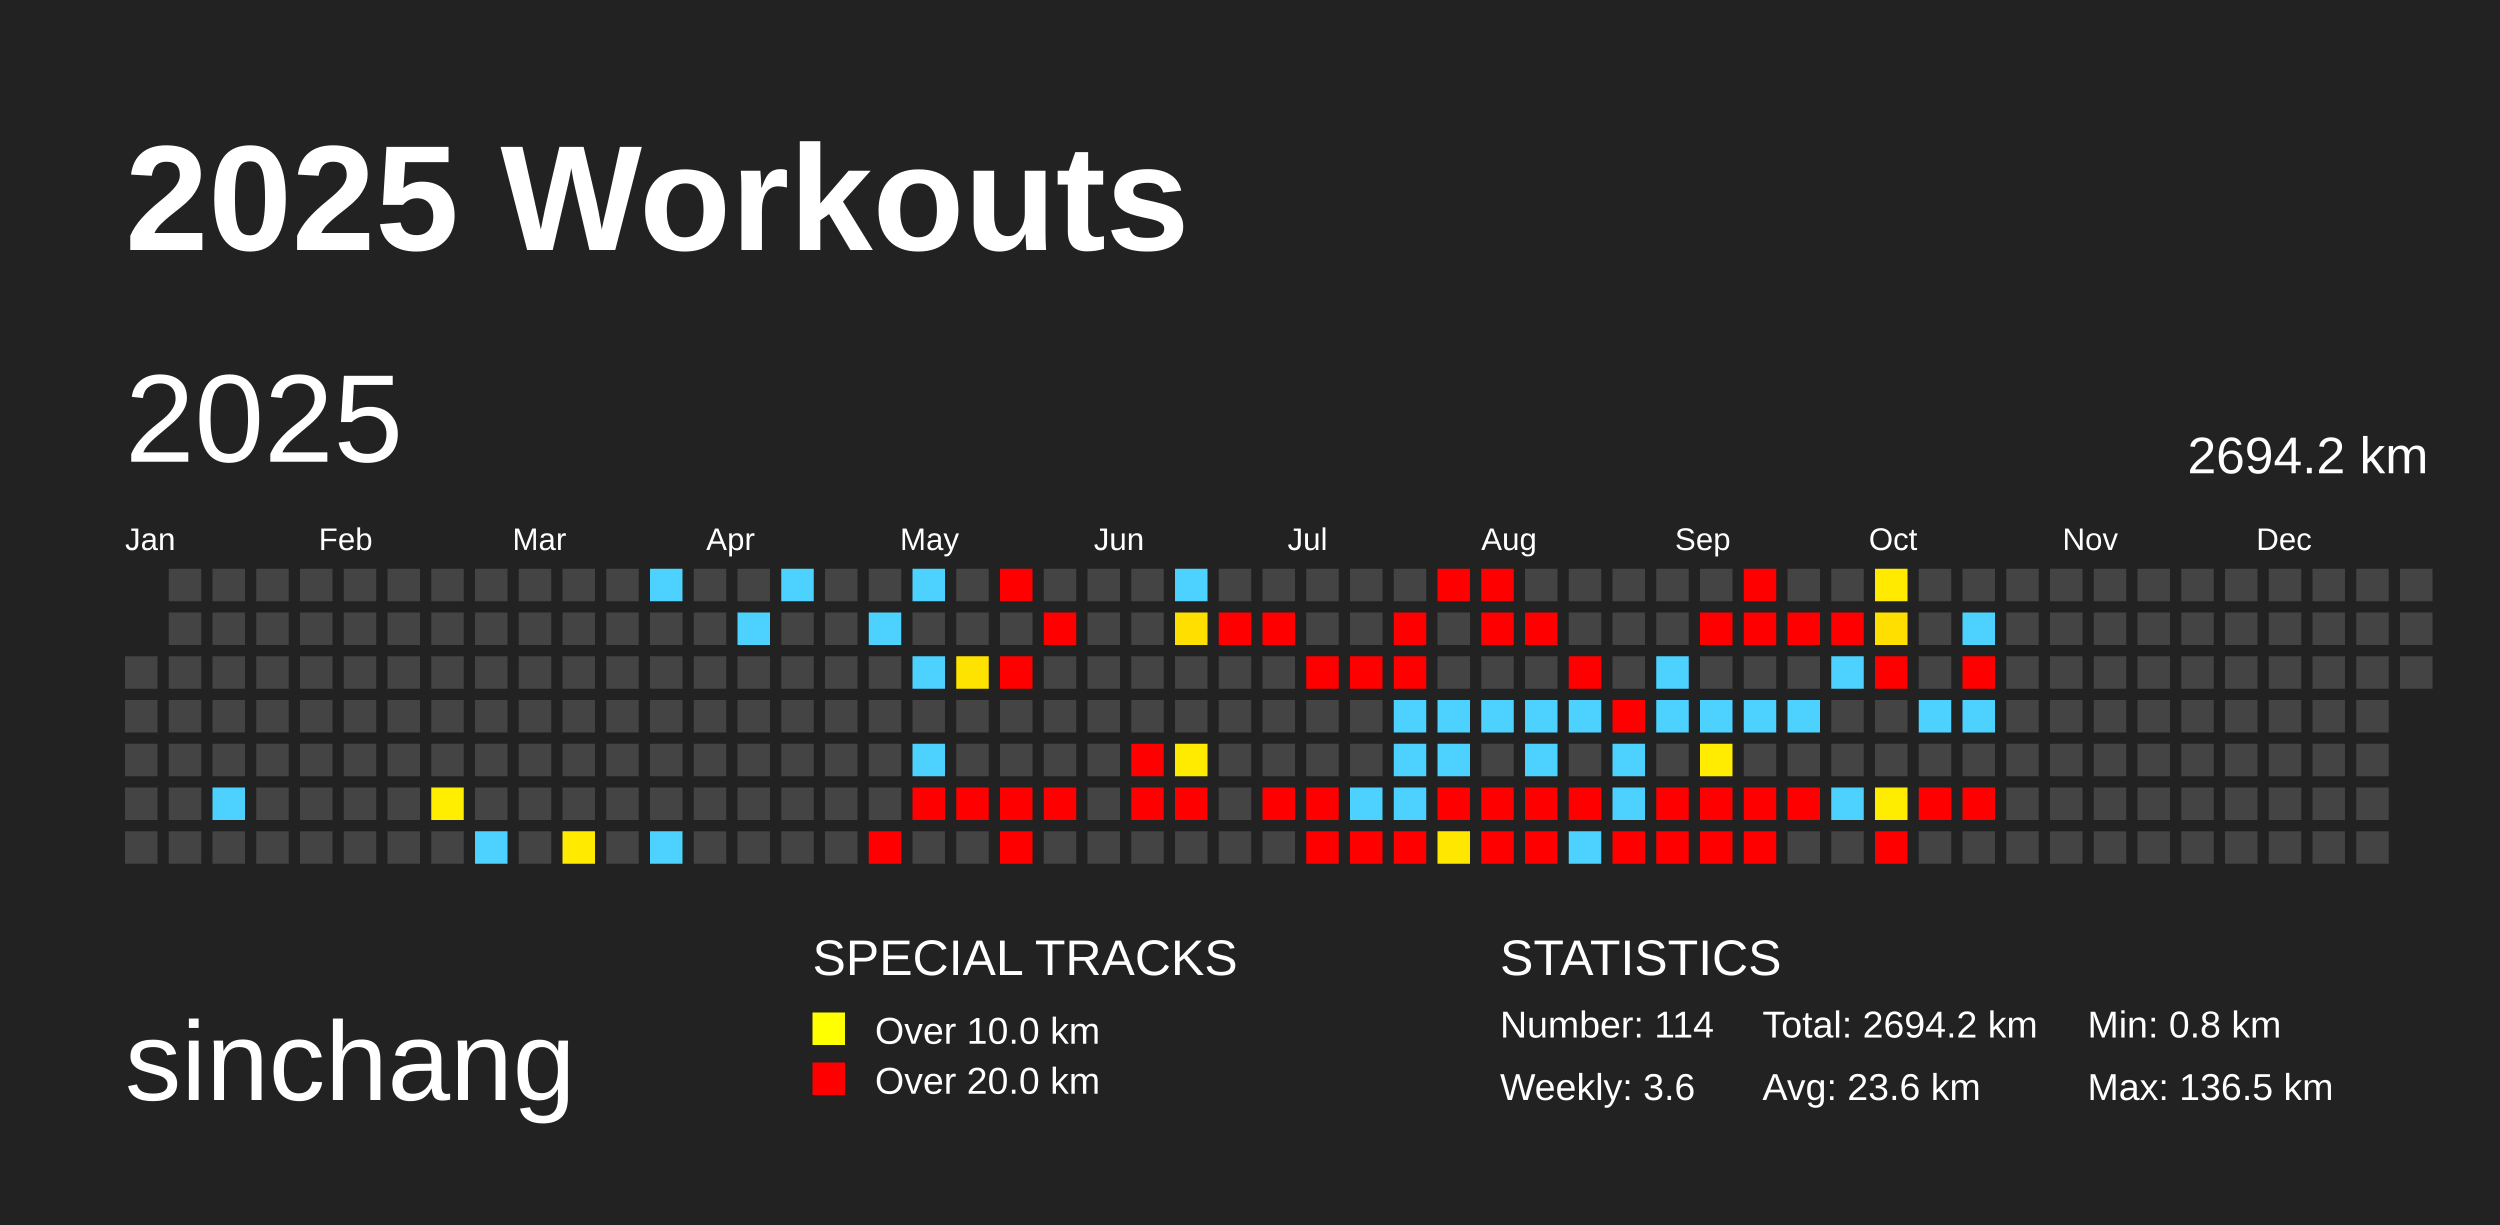
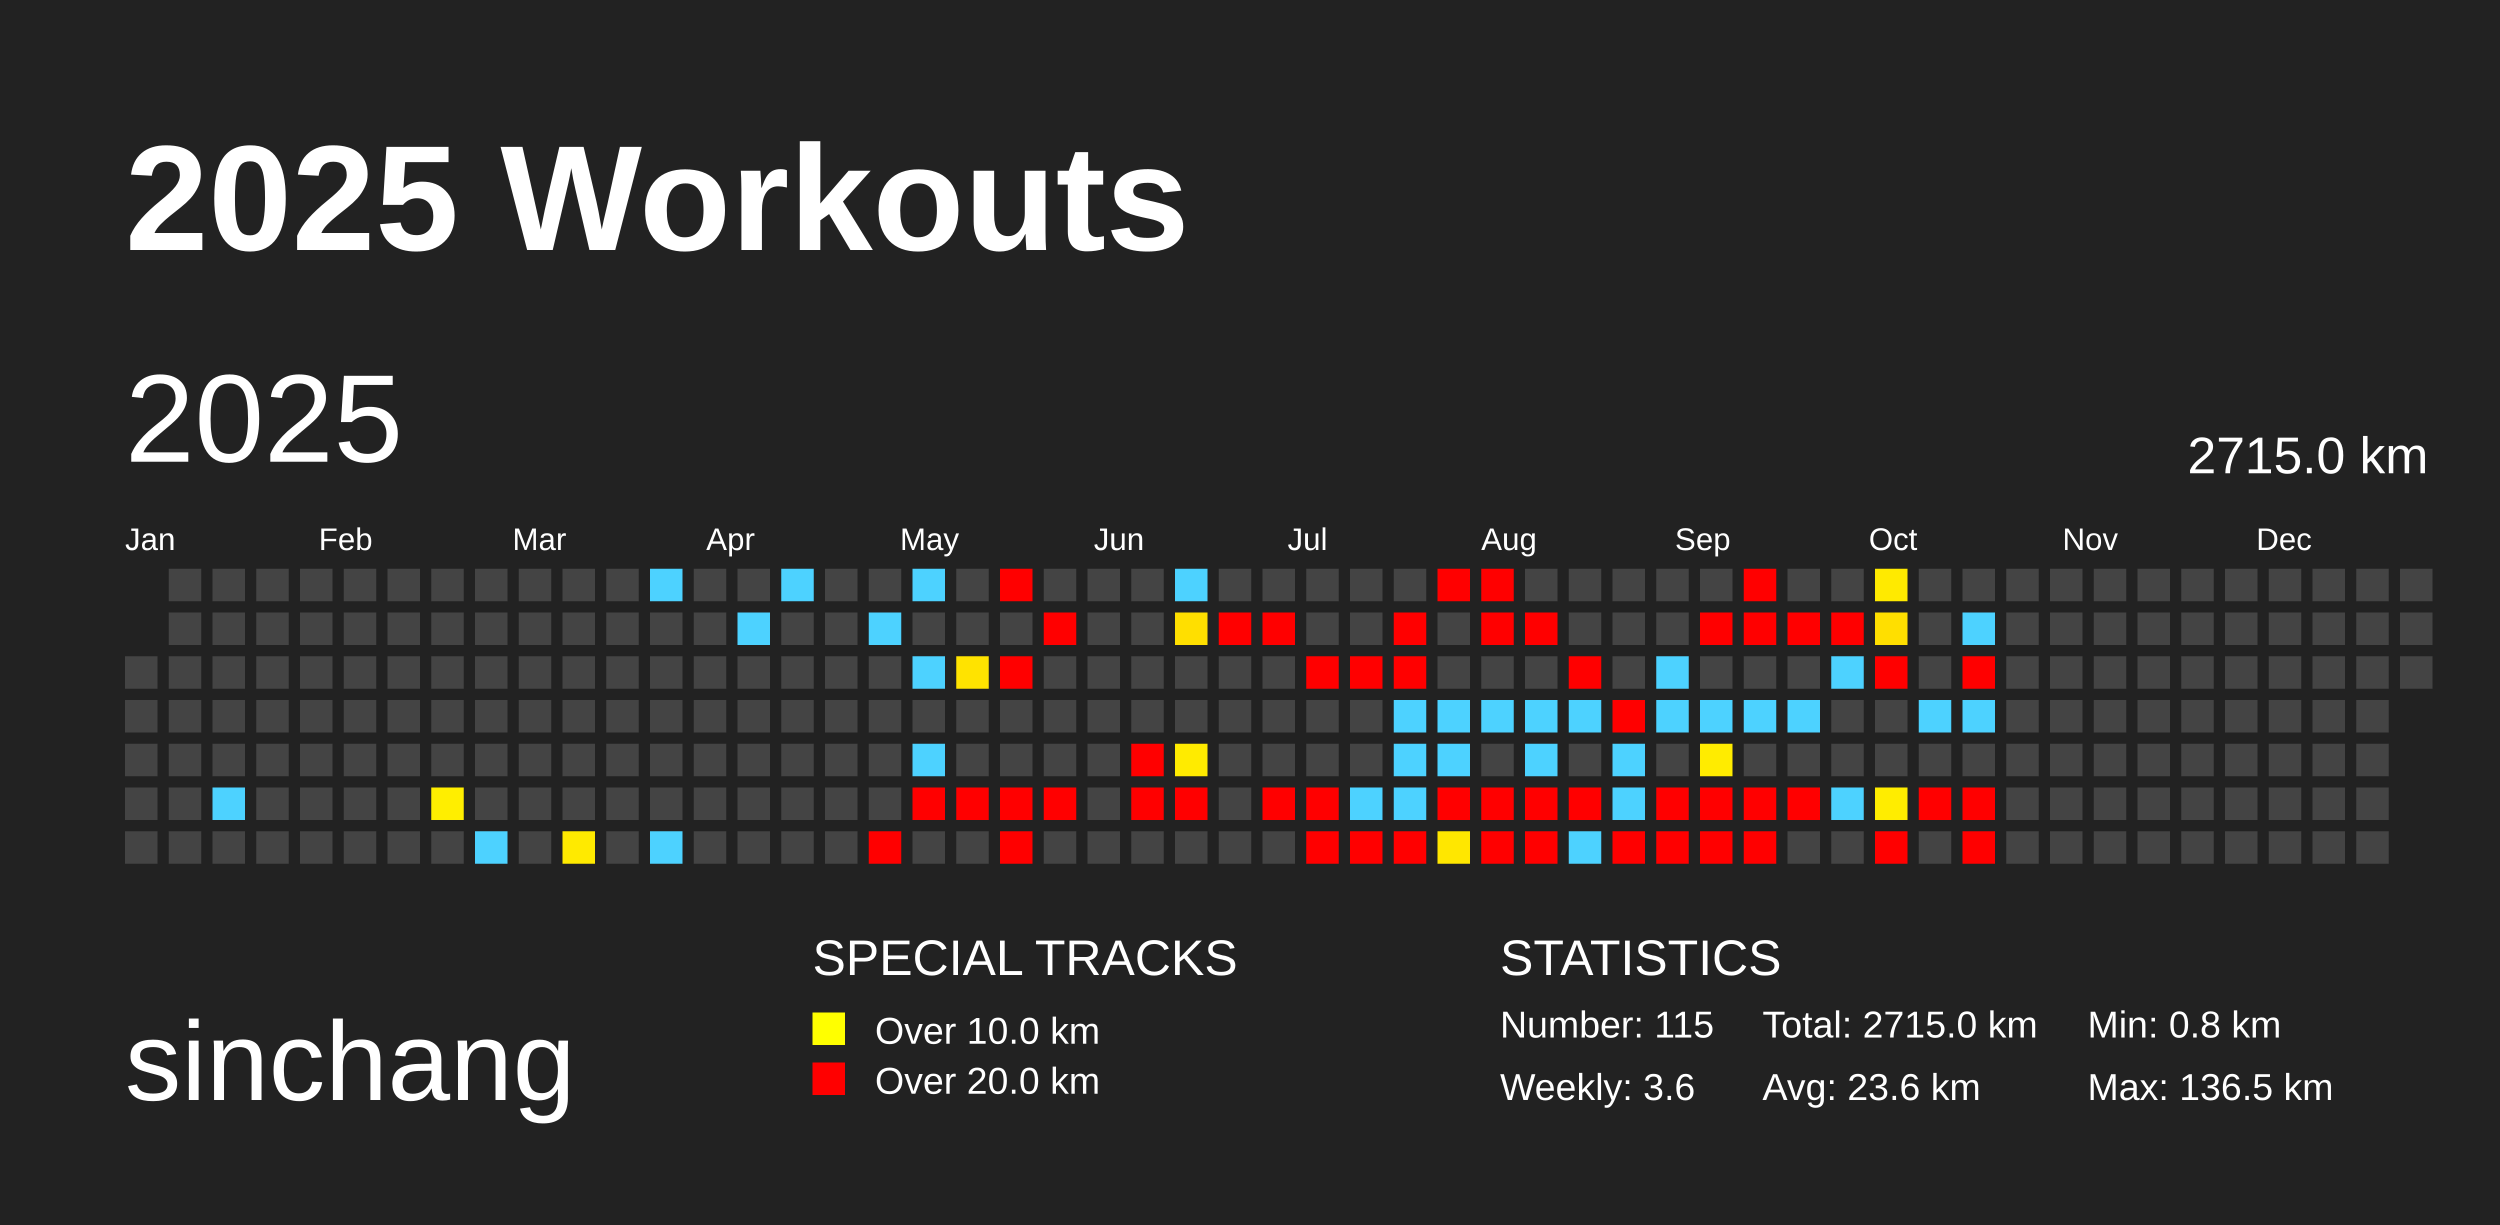
<svg xmlns="http://www.w3.org/2000/svg" baseProfile="full" height="98mm" version="1.1" viewBox="0,0,200,98" width="200mm">
  <defs />
  <rect fill="#222222" height="98" width="200" x="0" y="0" />
  <text fill="#FFFFFF" style="font-size:12px; font-family:Arial; font-weight:bold;" x="10" y="20">2025 Workouts</text>
  <text fill="#FFFFFF" style="font-size:9px; font-family:Arial" x="10" y="88">sinchang</text>
  <text fill="#FFFFFF" style="font-size:4px; font-family:Arial" x="65" y="78">SPECIAL TRACKS</text>
  <rect fill="yellow" height="2.6" width="2.6" x="65" y="81" />
  <text fill="#FFFFFF" style="font-size:3px; font-family:Arial" x="70" y="83.5">Over 10.0 km</text>
  <rect fill="red" height="2.6" width="2.6" x="65" y="85" />
  <text fill="#FFFFFF" style="font-size:3px; font-family:Arial" x="70" y="87.5">Over 20.0 km</text>
  <text fill="#FFFFFF" style="font-size:4px; font-family:Arial" x="120" y="78">STATISTICS</text>
-   <text fill="#FFFFFF" style="font-size:3px; font-family:Arial" x="120" y="83">Number: 114</text>
+   <text fill="#FFFFFF" style="font-size:3px; font-family:Arial" x="120" y="83">Number: 115</text>
  <text fill="#FFFFFF" style="font-size:3px; font-family:Arial" x="120" y="88">Weekly: 3.6</text>
-   <text fill="#FFFFFF" style="font-size:3px; font-family:Arial" x="141" y="83">Total: 2694.2 km</text>
+   <text fill="#FFFFFF" style="font-size:3px; font-family:Arial" x="141" y="83">Total: 2715.0 km</text>
  <text fill="#FFFFFF" style="font-size:3px; font-family:Arial" x="141" y="88">Avg: 23.6 km</text>
  <text fill="#FFFFFF" style="font-size:3px; font-family:Arial" x="167" y="83">Min: 0.8 km</text>
  <text fill="#FFFFFF" style="font-size:3px; font-family:Arial" x="167" y="88">Max: 136.5 km</text>
  <text dominant-baseline="hanging" fill="#FFFFFF" style="font-size:10.0px; font-family:Arial;" x="10" y="30">2025</text>
-   <text dominant-baseline="hanging" fill="#FFFFFF" style="font-size:4.125px; font-family:Arial;" x="175" y="35">2694.2 km</text>
+   <text dominant-baseline="hanging" fill="#FFFFFF" style="font-size:4.125px; font-family:Arial;" x="175" y="35">2715.0 km</text>
  <text fill="#FFFFFF" style="font-size:2.5px; font-family:Arial" x="10.0" y="44">Jan</text>
  <text fill="#FFFFFF" style="font-size:2.5px; font-family:Arial" x="25.5" y="44">Feb</text>
  <text fill="#FFFFFF" style="font-size:2.5px; font-family:Arial" x="41.0" y="44">Mar</text>
  <text fill="#FFFFFF" style="font-size:2.5px; font-family:Arial" x="56.5" y="44">Apr</text>
  <text fill="#FFFFFF" style="font-size:2.5px; font-family:Arial" x="72.0" y="44">May</text>
  <text fill="#FFFFFF" style="font-size:2.5px; font-family:Arial" x="87.5" y="44">Jun</text>
  <text fill="#FFFFFF" style="font-size:2.5px; font-family:Arial" x="103.0" y="44">Jul</text>
  <text fill="#FFFFFF" style="font-size:2.5px; font-family:Arial" x="118.5" y="44">Aug</text>
  <text fill="#FFFFFF" style="font-size:2.5px; font-family:Arial" x="134.0" y="44">Sep</text>
  <text fill="#FFFFFF" style="font-size:2.5px; font-family:Arial" x="149.5" y="44">Oct</text>
  <text fill="#FFFFFF" style="font-size:2.5px; font-family:Arial" x="165.0" y="44">Nov</text>
  <text fill="#FFFFFF" style="font-size:2.5px; font-family:Arial" x="180.5" y="44">Dec</text>
  <rect fill="#444444" height="2.6" width="2.6" x="10.0" y="52.5" />
  <rect fill="#444444" height="2.6" width="2.6" x="10.0" y="56.0" />
  <rect fill="#444444" height="2.6" width="2.6" x="10.0" y="59.5" />
  <rect fill="#444444" height="2.6" width="2.6" x="10.0" y="63.0" />
  <rect fill="#444444" height="2.6" width="2.6" x="10.0" y="66.5" />
  <rect fill="#444444" height="2.6" width="2.6" x="13.5" y="45.5" />
  <rect fill="#444444" height="2.6" width="2.6" x="13.5" y="49.0" />
  <rect fill="#444444" height="2.6" width="2.6" x="13.5" y="52.5" />
  <rect fill="#444444" height="2.6" width="2.6" x="13.5" y="56.0" />
  <rect fill="#444444" height="2.6" width="2.6" x="13.5" y="59.5" />
  <rect fill="#444444" height="2.6" width="2.6" x="13.5" y="63.0" />
  <rect fill="#444444" height="2.6" width="2.6" x="13.5" y="66.5" />
  <rect fill="#444444" height="2.6" width="2.6" x="17.0" y="45.5" />
  <rect fill="#444444" height="2.6" width="2.6" x="17.0" y="49.0" />
  <rect fill="#444444" height="2.6" width="2.6" x="17.0" y="52.5" />
  <rect fill="#444444" height="2.6" width="2.6" x="17.0" y="56.0" />
  <rect fill="#444444" height="2.6" width="2.6" x="17.0" y="59.5" />
  <rect fill="#4dd2ff" height="2.6" width="2.6" x="17.0" y="63.0" />
  <rect fill="#444444" height="2.6" width="2.6" x="17.0" y="66.5" />
  <rect fill="#444444" height="2.6" width="2.6" x="20.5" y="45.5" />
  <rect fill="#444444" height="2.6" width="2.6" x="20.5" y="49.0" />
  <rect fill="#444444" height="2.6" width="2.6" x="20.5" y="52.5" />
  <rect fill="#444444" height="2.6" width="2.6" x="20.5" y="56.0" />
  <rect fill="#444444" height="2.6" width="2.6" x="20.5" y="59.5" />
  <rect fill="#444444" height="2.6" width="2.6" x="20.5" y="63.0" />
  <rect fill="#444444" height="2.6" width="2.6" x="20.5" y="66.5" />
  <rect fill="#444444" height="2.6" width="2.6" x="24.0" y="45.5" />
  <rect fill="#444444" height="2.6" width="2.6" x="24.0" y="49.0" />
  <rect fill="#444444" height="2.6" width="2.6" x="24.0" y="52.5" />
  <rect fill="#444444" height="2.6" width="2.6" x="24.0" y="56.0" />
  <rect fill="#444444" height="2.6" width="2.6" x="24.0" y="59.5" />
  <rect fill="#444444" height="2.6" width="2.6" x="24.0" y="63.0" />
  <rect fill="#444444" height="2.6" width="2.6" x="24.0" y="66.5" />
  <rect fill="#444444" height="2.6" width="2.6" x="27.5" y="45.5" />
  <rect fill="#444444" height="2.6" width="2.6" x="27.5" y="49.0" />
  <rect fill="#444444" height="2.6" width="2.6" x="27.5" y="52.5" />
  <rect fill="#444444" height="2.6" width="2.6" x="27.5" y="56.0" />
  <rect fill="#444444" height="2.6" width="2.6" x="27.5" y="59.5" />
  <rect fill="#444444" height="2.6" width="2.6" x="27.5" y="63.0" />
  <rect fill="#444444" height="2.6" width="2.6" x="27.5" y="66.5" />
  <rect fill="#444444" height="2.6" width="2.6" x="31.0" y="45.5" />
  <rect fill="#444444" height="2.6" width="2.6" x="31.0" y="49.0" />
  <rect fill="#444444" height="2.6" width="2.6" x="31.0" y="52.5" />
  <rect fill="#444444" height="2.6" width="2.6" x="31.0" y="56.0" />
  <rect fill="#444444" height="2.6" width="2.6" x="31.0" y="59.5" />
  <rect fill="#444444" height="2.6" width="2.6" x="31.0" y="63.0" />
  <rect fill="#444444" height="2.6" width="2.6" x="31.0" y="66.5" />
  <rect fill="#444444" height="2.6" width="2.6" x="34.5" y="45.5" />
  <rect fill="#444444" height="2.6" width="2.6" x="34.5" y="49.0" />
  <rect fill="#444444" height="2.6" width="2.6" x="34.5" y="52.5" />
  <rect fill="#444444" height="2.6" width="2.6" x="34.5" y="56.0" />
  <rect fill="#444444" height="2.6" width="2.6" x="34.5" y="59.5" />
  <rect fill="#ffee00" height="2.6" width="2.6" x="34.5" y="63.0" />
  <rect fill="#444444" height="2.6" width="2.6" x="34.5" y="66.5" />
  <rect fill="#444444" height="2.6" width="2.6" x="38.0" y="45.5" />
  <rect fill="#444444" height="2.6" width="2.6" x="38.0" y="49.0" />
  <rect fill="#444444" height="2.6" width="2.6" x="38.0" y="52.5" />
  <rect fill="#444444" height="2.6" width="2.6" x="38.0" y="56.0" />
  <rect fill="#444444" height="2.6" width="2.6" x="38.0" y="59.5" />
  <rect fill="#444444" height="2.6" width="2.6" x="38.0" y="63.0" />
  <rect fill="#4dd2ff" height="2.6" width="2.6" x="38.0" y="66.5" />
  <rect fill="#444444" height="2.6" width="2.6" x="41.5" y="45.5" />
  <rect fill="#444444" height="2.6" width="2.6" x="41.5" y="49.0" />
  <rect fill="#444444" height="2.6" width="2.6" x="41.5" y="52.5" />
  <rect fill="#444444" height="2.6" width="2.6" x="41.5" y="56.0" />
  <rect fill="#444444" height="2.6" width="2.6" x="41.5" y="59.5" />
  <rect fill="#444444" height="2.6" width="2.6" x="41.5" y="63.0" />
  <rect fill="#444444" height="2.6" width="2.6" x="41.5" y="66.5" />
  <rect fill="#444444" height="2.6" width="2.6" x="45.0" y="45.5" />
  <rect fill="#444444" height="2.6" width="2.6" x="45.0" y="49.0" />
  <rect fill="#444444" height="2.6" width="2.6" x="45.0" y="52.5" />
  <rect fill="#444444" height="2.6" width="2.6" x="45.0" y="56.0" />
  <rect fill="#444444" height="2.6" width="2.6" x="45.0" y="59.5" />
  <rect fill="#444444" height="2.6" width="2.6" x="45.0" y="63.0" />
  <rect fill="#ffea00" height="2.6" width="2.6" x="45.0" y="66.5" />
  <rect fill="#444444" height="2.6" width="2.6" x="48.5" y="45.5" />
  <rect fill="#444444" height="2.6" width="2.6" x="48.5" y="49.0" />
  <rect fill="#444444" height="2.6" width="2.6" x="48.5" y="52.5" />
  <rect fill="#444444" height="2.6" width="2.6" x="48.5" y="56.0" />
  <rect fill="#444444" height="2.6" width="2.6" x="48.5" y="59.5" />
  <rect fill="#444444" height="2.6" width="2.6" x="48.5" y="63.0" />
  <rect fill="#444444" height="2.6" width="2.6" x="48.5" y="66.5" />
  <rect fill="#4dd2ff" height="2.6" width="2.6" x="52.0" y="45.5" />
  <rect fill="#444444" height="2.6" width="2.6" x="52.0" y="49.0" />
  <rect fill="#444444" height="2.6" width="2.6" x="52.0" y="52.5" />
  <rect fill="#444444" height="2.6" width="2.6" x="52.0" y="56.0" />
  <rect fill="#444444" height="2.6" width="2.6" x="52.0" y="59.5" />
  <rect fill="#444444" height="2.6" width="2.6" x="52.0" y="63.0" />
  <rect fill="#4dd2ff" height="2.6" width="2.6" x="52.0" y="66.5" />
  <rect fill="#444444" height="2.6" width="2.6" x="55.5" y="45.5" />
  <rect fill="#444444" height="2.6" width="2.6" x="55.5" y="49.0" />
  <rect fill="#444444" height="2.6" width="2.6" x="55.5" y="52.5" />
  <rect fill="#444444" height="2.6" width="2.6" x="55.5" y="56.0" />
  <rect fill="#444444" height="2.6" width="2.6" x="55.5" y="59.5" />
  <rect fill="#444444" height="2.6" width="2.6" x="55.5" y="63.0" />
  <rect fill="#444444" height="2.6" width="2.6" x="55.5" y="66.5" />
  <rect fill="#444444" height="2.6" width="2.6" x="59.0" y="45.5" />
  <rect fill="#4dd2ff" height="2.6" width="2.6" x="59.0" y="49.0" />
  <rect fill="#444444" height="2.6" width="2.6" x="59.0" y="52.5" />
  <rect fill="#444444" height="2.6" width="2.6" x="59.0" y="56.0" />
  <rect fill="#444444" height="2.6" width="2.6" x="59.0" y="59.5" />
  <rect fill="#444444" height="2.6" width="2.6" x="59.0" y="63.0" />
  <rect fill="#444444" height="2.6" width="2.6" x="59.0" y="66.5" />
  <rect fill="#4dd2ff" height="2.6" width="2.6" x="62.5" y="45.5" />
  <rect fill="#444444" height="2.6" width="2.6" x="62.5" y="49.0" />
  <rect fill="#444444" height="2.6" width="2.6" x="62.5" y="52.5" />
  <rect fill="#444444" height="2.6" width="2.6" x="62.5" y="56.0" />
  <rect fill="#444444" height="2.6" width="2.6" x="62.5" y="59.5" />
  <rect fill="#444444" height="2.6" width="2.6" x="62.5" y="63.0" />
  <rect fill="#444444" height="2.6" width="2.6" x="62.5" y="66.5" />
  <rect fill="#444444" height="2.6" width="2.6" x="66.0" y="45.5" />
  <rect fill="#444444" height="2.6" width="2.6" x="66.0" y="49.0" />
  <rect fill="#444444" height="2.6" width="2.6" x="66.0" y="52.5" />
  <rect fill="#444444" height="2.6" width="2.6" x="66.0" y="56.0" />
  <rect fill="#444444" height="2.6" width="2.6" x="66.0" y="59.5" />
  <rect fill="#444444" height="2.6" width="2.6" x="66.0" y="63.0" />
  <rect fill="#444444" height="2.6" width="2.6" x="66.0" y="66.5" />
  <rect fill="#444444" height="2.6" width="2.6" x="69.5" y="45.5" />
  <rect fill="#4dd2ff" height="2.6" width="2.6" x="69.5" y="49.0" />
  <rect fill="#444444" height="2.6" width="2.6" x="69.5" y="52.5" />
  <rect fill="#444444" height="2.6" width="2.6" x="69.5" y="56.0" />
  <rect fill="#444444" height="2.6" width="2.6" x="69.5" y="59.5" />
  <rect fill="#444444" height="2.6" width="2.6" x="69.5" y="63.0" />
  <rect fill="red" height="2.6" width="2.6" x="69.5" y="66.5" />
  <rect fill="#4dd2ff" height="2.6" width="2.6" x="73.0" y="45.5" />
  <rect fill="#444444" height="2.6" width="2.6" x="73.0" y="49.0" />
  <rect fill="#4dd2ff" height="2.6" width="2.6" x="73.0" y="52.5" />
  <rect fill="#444444" height="2.6" width="2.6" x="73.0" y="56.0" />
  <rect fill="#4dd2ff" height="2.6" width="2.6" x="73.0" y="59.5" />
  <rect fill="red" height="2.6" width="2.6" x="73.0" y="63.0" />
  <rect fill="#444444" height="2.6" width="2.6" x="73.0" y="66.5" />
  <rect fill="#444444" height="2.6" width="2.6" x="76.5" y="45.5" />
  <rect fill="#444444" height="2.6" width="2.6" x="76.5" y="49.0" />
  <rect fill="#ffe300" height="2.6" width="2.6" x="76.5" y="52.5" />
  <rect fill="#444444" height="2.6" width="2.6" x="76.5" y="56.0" />
  <rect fill="#444444" height="2.6" width="2.6" x="76.5" y="59.5" />
  <rect fill="red" height="2.6" width="2.6" x="76.5" y="63.0" />
  <rect fill="#444444" height="2.6" width="2.6" x="76.5" y="66.5" />
  <rect fill="red" height="2.6" width="2.6" x="80.0" y="45.5" />
  <rect fill="#444444" height="2.6" width="2.6" x="80.0" y="49.0" />
  <rect fill="red" height="2.6" width="2.6" x="80.0" y="52.5" />
  <rect fill="#444444" height="2.6" width="2.6" x="80.0" y="56.0" />
  <rect fill="#444444" height="2.6" width="2.6" x="80.0" y="59.5" />
  <rect fill="red" height="2.6" width="2.6" x="80.0" y="63.0" />
  <rect fill="red" height="2.6" width="2.6" x="80.0" y="66.5" />
  <rect fill="#444444" height="2.6" width="2.6" x="83.5" y="45.5" />
  <rect fill="red" height="2.6" width="2.6" x="83.5" y="49.0" />
  <rect fill="#444444" height="2.6" width="2.6" x="83.5" y="52.5" />
  <rect fill="#444444" height="2.6" width="2.6" x="83.5" y="56.0" />
  <rect fill="#444444" height="2.6" width="2.6" x="83.5" y="59.5" />
  <rect fill="red" height="2.6" width="2.6" x="83.5" y="63.0" />
  <rect fill="#444444" height="2.6" width="2.6" x="83.5" y="66.5" />
  <rect fill="#444444" height="2.6" width="2.6" x="87.0" y="45.5" />
  <rect fill="#444444" height="2.6" width="2.6" x="87.0" y="49.0" />
  <rect fill="#444444" height="2.6" width="2.6" x="87.0" y="52.5" />
  <rect fill="#444444" height="2.6" width="2.6" x="87.0" y="56.0" />
  <rect fill="#444444" height="2.6" width="2.6" x="87.0" y="59.5" />
  <rect fill="#444444" height="2.6" width="2.6" x="87.0" y="63.0" />
  <rect fill="#444444" height="2.6" width="2.6" x="87.0" y="66.5" />
  <rect fill="#444444" height="2.6" width="2.6" x="90.5" y="45.5" />
  <rect fill="#444444" height="2.6" width="2.6" x="90.5" y="49.0" />
  <rect fill="#444444" height="2.6" width="2.6" x="90.5" y="52.5" />
  <rect fill="#444444" height="2.6" width="2.6" x="90.5" y="56.0" />
  <rect fill="red" height="2.6" width="2.6" x="90.5" y="59.5" />
  <rect fill="red" height="2.6" width="2.6" x="90.5" y="63.0" />
  <rect fill="#444444" height="2.6" width="2.6" x="90.5" y="66.5" />
  <rect fill="#4dd2ff" height="2.6" width="2.6" x="94.0" y="45.5" />
  <rect fill="#ffdf00" height="2.6" width="2.6" x="94.0" y="49.0" />
  <rect fill="#444444" height="2.6" width="2.6" x="94.0" y="52.5" />
  <rect fill="#444444" height="2.6" width="2.6" x="94.0" y="56.0" />
  <rect fill="#ffeb00" height="2.6" width="2.6" x="94.0" y="59.5" />
  <rect fill="red" height="2.6" width="2.6" x="94.0" y="63.0" />
  <rect fill="#444444" height="2.6" width="2.6" x="94.0" y="66.5" />
  <rect fill="#444444" height="2.6" width="2.6" x="97.5" y="45.5" />
  <rect fill="red" height="2.6" width="2.6" x="97.5" y="49.0" />
  <rect fill="#444444" height="2.6" width="2.6" x="97.5" y="52.5" />
  <rect fill="#444444" height="2.6" width="2.6" x="97.5" y="56.0" />
  <rect fill="#444444" height="2.6" width="2.6" x="97.5" y="59.5" />
  <rect fill="#444444" height="2.6" width="2.6" x="97.5" y="63.0" />
  <rect fill="#444444" height="2.6" width="2.6" x="97.5" y="66.5" />
  <rect fill="#444444" height="2.6" width="2.6" x="101.0" y="45.5" />
  <rect fill="red" height="2.6" width="2.6" x="101.0" y="49.0" />
  <rect fill="#444444" height="2.6" width="2.6" x="101.0" y="52.5" />
  <rect fill="#444444" height="2.6" width="2.6" x="101.0" y="56.0" />
  <rect fill="#444444" height="2.6" width="2.6" x="101.0" y="59.5" />
  <rect fill="red" height="2.6" width="2.6" x="101.0" y="63.0" />
  <rect fill="#444444" height="2.6" width="2.6" x="101.0" y="66.5" />
  <rect fill="#444444" height="2.6" width="2.6" x="104.5" y="45.5" />
  <rect fill="#444444" height="2.6" width="2.6" x="104.5" y="49.0" />
  <rect fill="red" height="2.6" width="2.6" x="104.5" y="52.5" />
  <rect fill="#444444" height="2.6" width="2.6" x="104.5" y="56.0" />
  <rect fill="#444444" height="2.6" width="2.6" x="104.5" y="59.5" />
  <rect fill="red" height="2.6" width="2.6" x="104.5" y="63.0" />
  <rect fill="red" height="2.6" width="2.6" x="104.5" y="66.5" />
  <rect fill="#444444" height="2.6" width="2.6" x="108.0" y="45.5" />
  <rect fill="#444444" height="2.6" width="2.6" x="108.0" y="49.0" />
  <rect fill="red" height="2.6" width="2.6" x="108.0" y="52.5" />
  <rect fill="#444444" height="2.6" width="2.6" x="108.0" y="56.0" />
  <rect fill="#444444" height="2.6" width="2.6" x="108.0" y="59.5" />
  <rect fill="#4dd2ff" height="2.6" width="2.6" x="108.0" y="63.0" />
  <rect fill="red" height="2.6" width="2.6" x="108.0" y="66.5" />
  <rect fill="#444444" height="2.6" width="2.6" x="111.5" y="45.5" />
  <rect fill="red" height="2.6" width="2.6" x="111.5" y="49.0" />
  <rect fill="red" height="2.6" width="2.6" x="111.5" y="52.5" />
  <rect fill="#4dd2ff" height="2.6" width="2.6" x="111.5" y="56.0" />
  <rect fill="#4dd2ff" height="2.6" width="2.6" x="111.5" y="59.5" />
  <rect fill="#4dd2ff" height="2.6" width="2.6" x="111.5" y="63.0" />
  <rect fill="red" height="2.6" width="2.6" x="111.5" y="66.5" />
  <rect fill="red" height="2.6" width="2.6" x="115.0" y="45.5" />
  <rect fill="#444444" height="2.6" width="2.6" x="115.0" y="49.0" />
  <rect fill="#444444" height="2.6" width="2.6" x="115.0" y="52.5" />
  <rect fill="#4dd2ff" height="2.6" width="2.6" x="115.0" y="56.0" />
  <rect fill="#4dd2ff" height="2.6" width="2.6" x="115.0" y="59.5" />
  <rect fill="red" height="2.6" width="2.6" x="115.0" y="63.0" />
  <rect fill="#ffe700" height="2.6" width="2.6" x="115.0" y="66.5" />
  <rect fill="red" height="2.6" width="2.6" x="118.5" y="45.5" />
  <rect fill="red" height="2.6" width="2.6" x="118.5" y="49.0" />
  <rect fill="#444444" height="2.6" width="2.6" x="118.5" y="52.5" />
  <rect fill="#4dd2ff" height="2.6" width="2.6" x="118.5" y="56.0" />
  <rect fill="#444444" height="2.6" width="2.6" x="118.5" y="59.5" />
  <rect fill="red" height="2.6" width="2.6" x="118.5" y="63.0" />
  <rect fill="red" height="2.6" width="2.6" x="118.5" y="66.5" />
  <rect fill="#444444" height="2.6" width="2.6" x="122.0" y="45.5" />
  <rect fill="red" height="2.6" width="2.6" x="122.0" y="49.0" />
  <rect fill="#444444" height="2.6" width="2.6" x="122.0" y="52.5" />
  <rect fill="#4dd2ff" height="2.6" width="2.6" x="122.0" y="56.0" />
  <rect fill="#4dd2ff" height="2.6" width="2.6" x="122.0" y="59.5" />
  <rect fill="red" height="2.6" width="2.6" x="122.0" y="63.0" />
  <rect fill="red" height="2.6" width="2.6" x="122.0" y="66.5" />
  <rect fill="#444444" height="2.6" width="2.6" x="125.5" y="45.5" />
  <rect fill="#444444" height="2.6" width="2.6" x="125.5" y="49.0" />
  <rect fill="red" height="2.6" width="2.6" x="125.5" y="52.5" />
  <rect fill="#4dd2ff" height="2.6" width="2.6" x="125.5" y="56.0" />
  <rect fill="#444444" height="2.6" width="2.6" x="125.5" y="59.5" />
  <rect fill="red" height="2.6" width="2.6" x="125.5" y="63.0" />
  <rect fill="#4dd2ff" height="2.6" width="2.6" x="125.5" y="66.5" />
  <rect fill="#444444" height="2.6" width="2.6" x="129.0" y="45.5" />
  <rect fill="#444444" height="2.6" width="2.6" x="129.0" y="49.0" />
  <rect fill="#444444" height="2.6" width="2.6" x="129.0" y="52.5" />
  <rect fill="red" height="2.6" width="2.6" x="129.0" y="56.0" />
  <rect fill="#4dd2ff" height="2.6" width="2.6" x="129.0" y="59.5" />
  <rect fill="#4dd2ff" height="2.6" width="2.6" x="129.0" y="63.0" />
  <rect fill="red" height="2.6" width="2.6" x="129.0" y="66.5" />
  <rect fill="#444444" height="2.6" width="2.6" x="132.5" y="45.5" />
  <rect fill="#444444" height="2.6" width="2.6" x="132.5" y="49.0" />
  <rect fill="#4dd2ff" height="2.6" width="2.6" x="132.5" y="52.5" />
  <rect fill="#4dd2ff" height="2.6" width="2.6" x="132.5" y="56.0" />
  <rect fill="#444444" height="2.6" width="2.6" x="132.5" y="59.5" />
  <rect fill="red" height="2.6" width="2.6" x="132.5" y="63.0" />
  <rect fill="red" height="2.6" width="2.6" x="132.5" y="66.5" />
  <rect fill="#444444" height="2.6" width="2.6" x="136.0" y="45.5" />
  <rect fill="red" height="2.6" width="2.6" x="136.0" y="49.0" />
  <rect fill="#444444" height="2.6" width="2.6" x="136.0" y="52.5" />
  <rect fill="#4dd2ff" height="2.6" width="2.6" x="136.0" y="56.0" />
  <rect fill="#ffec00" height="2.6" width="2.6" x="136.0" y="59.5" />
  <rect fill="red" height="2.6" width="2.6" x="136.0" y="63.0" />
  <rect fill="red" height="2.6" width="2.6" x="136.0" y="66.5" />
  <rect fill="red" height="2.6" width="2.6" x="139.5" y="45.5" />
  <rect fill="red" height="2.6" width="2.6" x="139.5" y="49.0" />
  <rect fill="#444444" height="2.6" width="2.6" x="139.5" y="52.5" />
  <rect fill="#4dd2ff" height="2.6" width="2.6" x="139.5" y="56.0" />
  <rect fill="#444444" height="2.6" width="2.6" x="139.5" y="59.5" />
  <rect fill="red" height="2.6" width="2.6" x="139.5" y="63.0" />
  <rect fill="red" height="2.6" width="2.6" x="139.5" y="66.5" />
  <rect fill="#444444" height="2.6" width="2.6" x="143.0" y="45.5" />
  <rect fill="red" height="2.6" width="2.6" x="143.0" y="49.0" />
  <rect fill="#444444" height="2.6" width="2.6" x="143.0" y="52.5" />
  <rect fill="#4dd2ff" height="2.6" width="2.6" x="143.0" y="56.0" />
  <rect fill="#444444" height="2.6" width="2.6" x="143.0" y="59.5" />
  <rect fill="red" height="2.6" width="2.6" x="143.0" y="63.0" />
  <rect fill="#444444" height="2.6" width="2.6" x="143.0" y="66.5" />
  <rect fill="#444444" height="2.6" width="2.6" x="146.5" y="45.5" />
  <rect fill="red" height="2.6" width="2.6" x="146.5" y="49.0" />
  <rect fill="#4dd2ff" height="2.6" width="2.6" x="146.5" y="52.5" />
  <rect fill="#444444" height="2.6" width="2.6" x="146.5" y="56.0" />
  <rect fill="#444444" height="2.6" width="2.6" x="146.5" y="59.5" />
  <rect fill="#4dd2ff" height="2.6" width="2.6" x="146.5" y="63.0" />
  <rect fill="#444444" height="2.6" width="2.6" x="146.5" y="66.5" />
  <rect fill="#ffea00" height="2.6" width="2.6" x="150.0" y="45.5" />
  <rect fill="#ffdf00" height="2.6" width="2.6" x="150.0" y="49.0" />
  <rect fill="red" height="2.6" width="2.6" x="150.0" y="52.5" />
  <rect fill="#444444" height="2.6" width="2.6" x="150.0" y="56.0" />
  <rect fill="#444444" height="2.6" width="2.6" x="150.0" y="59.5" />
  <rect fill="#ffed00" height="2.6" width="2.6" x="150.0" y="63.0" />
  <rect fill="red" height="2.6" width="2.6" x="150.0" y="66.5" />
  <rect fill="#444444" height="2.6" width="2.6" x="153.5" y="45.5" />
  <rect fill="#444444" height="2.6" width="2.6" x="153.5" y="49.0" />
  <rect fill="#444444" height="2.6" width="2.6" x="153.5" y="52.5" />
  <rect fill="#4dd2ff" height="2.6" width="2.6" x="153.5" y="56.0" />
  <rect fill="#444444" height="2.6" width="2.6" x="153.5" y="59.5" />
  <rect fill="red" height="2.6" width="2.6" x="153.5" y="63.0" />
  <rect fill="#444444" height="2.6" width="2.6" x="153.5" y="66.5" />
  <rect fill="#444444" height="2.6" width="2.6" x="157.0" y="45.5" />
  <rect fill="#4dd2ff" height="2.6" width="2.6" x="157.0" y="49.0" />
  <rect fill="red" height="2.6" width="2.6" x="157.0" y="52.5" />
  <rect fill="#4dd2ff" height="2.6" width="2.6" x="157.0" y="56.0" />
  <rect fill="#444444" height="2.6" width="2.6" x="157.0" y="59.5" />
  <rect fill="red" height="2.6" width="2.6" x="157.0" y="63.0" />
-   <rect fill="#444444" height="2.6" width="2.6" x="157.0" y="66.5" />
+   <rect fill="red" height="2.6" width="2.6" x="157.0" y="66.5" />
  <rect fill="#444444" height="2.6" width="2.6" x="160.5" y="45.5" />
  <rect fill="#444444" height="2.6" width="2.6" x="160.5" y="49.0" />
  <rect fill="#444444" height="2.6" width="2.6" x="160.5" y="52.5" />
  <rect fill="#444444" height="2.6" width="2.6" x="160.5" y="56.0" />
  <rect fill="#444444" height="2.6" width="2.6" x="160.5" y="59.5" />
  <rect fill="#444444" height="2.6" width="2.6" x="160.5" y="63.0" />
  <rect fill="#444444" height="2.6" width="2.6" x="160.5" y="66.5" />
  <rect fill="#444444" height="2.6" width="2.6" x="164.0" y="45.5" />
  <rect fill="#444444" height="2.6" width="2.6" x="164.0" y="49.0" />
  <rect fill="#444444" height="2.6" width="2.6" x="164.0" y="52.5" />
  <rect fill="#444444" height="2.6" width="2.6" x="164.0" y="56.0" />
  <rect fill="#444444" height="2.6" width="2.6" x="164.0" y="59.5" />
  <rect fill="#444444" height="2.6" width="2.6" x="164.0" y="63.0" />
  <rect fill="#444444" height="2.6" width="2.6" x="164.0" y="66.5" />
  <rect fill="#444444" height="2.6" width="2.6" x="167.5" y="45.5" />
  <rect fill="#444444" height="2.6" width="2.6" x="167.5" y="49.0" />
  <rect fill="#444444" height="2.6" width="2.6" x="167.5" y="52.5" />
  <rect fill="#444444" height="2.6" width="2.6" x="167.5" y="56.0" />
  <rect fill="#444444" height="2.6" width="2.6" x="167.5" y="59.5" />
  <rect fill="#444444" height="2.6" width="2.6" x="167.5" y="63.0" />
  <rect fill="#444444" height="2.6" width="2.6" x="167.5" y="66.5" />
  <rect fill="#444444" height="2.6" width="2.6" x="171.0" y="45.5" />
  <rect fill="#444444" height="2.6" width="2.6" x="171.0" y="49.0" />
  <rect fill="#444444" height="2.6" width="2.6" x="171.0" y="52.5" />
  <rect fill="#444444" height="2.6" width="2.6" x="171.0" y="56.0" />
  <rect fill="#444444" height="2.6" width="2.6" x="171.0" y="59.5" />
  <rect fill="#444444" height="2.6" width="2.6" x="171.0" y="63.0" />
  <rect fill="#444444" height="2.6" width="2.6" x="171.0" y="66.5" />
  <rect fill="#444444" height="2.6" width="2.6" x="174.5" y="45.5" />
  <rect fill="#444444" height="2.6" width="2.6" x="174.5" y="49.0" />
  <rect fill="#444444" height="2.6" width="2.6" x="174.5" y="52.5" />
  <rect fill="#444444" height="2.6" width="2.6" x="174.5" y="56.0" />
  <rect fill="#444444" height="2.6" width="2.6" x="174.5" y="59.5" />
  <rect fill="#444444" height="2.6" width="2.6" x="174.5" y="63.0" />
  <rect fill="#444444" height="2.6" width="2.6" x="174.5" y="66.5" />
  <rect fill="#444444" height="2.6" width="2.6" x="178.0" y="45.5" />
  <rect fill="#444444" height="2.6" width="2.6" x="178.0" y="49.0" />
  <rect fill="#444444" height="2.6" width="2.6" x="178.0" y="52.5" />
  <rect fill="#444444" height="2.6" width="2.6" x="178.0" y="56.0" />
  <rect fill="#444444" height="2.6" width="2.6" x="178.0" y="59.5" />
  <rect fill="#444444" height="2.6" width="2.6" x="178.0" y="63.0" />
  <rect fill="#444444" height="2.6" width="2.6" x="178.0" y="66.5" />
  <rect fill="#444444" height="2.6" width="2.6" x="181.5" y="45.5" />
  <rect fill="#444444" height="2.6" width="2.6" x="181.5" y="49.0" />
  <rect fill="#444444" height="2.6" width="2.6" x="181.5" y="52.5" />
  <rect fill="#444444" height="2.6" width="2.6" x="181.5" y="56.0" />
  <rect fill="#444444" height="2.6" width="2.6" x="181.5" y="59.5" />
  <rect fill="#444444" height="2.6" width="2.6" x="181.5" y="63.0" />
  <rect fill="#444444" height="2.6" width="2.6" x="181.5" y="66.5" />
  <rect fill="#444444" height="2.6" width="2.6" x="185.0" y="45.5" />
  <rect fill="#444444" height="2.6" width="2.6" x="185.0" y="49.0" />
  <rect fill="#444444" height="2.6" width="2.6" x="185.0" y="52.5" />
  <rect fill="#444444" height="2.6" width="2.6" x="185.0" y="56.0" />
  <rect fill="#444444" height="2.6" width="2.6" x="185.0" y="59.5" />
  <rect fill="#444444" height="2.6" width="2.6" x="185.0" y="63.0" />
  <rect fill="#444444" height="2.6" width="2.6" x="185.0" y="66.5" />
  <rect fill="#444444" height="2.6" width="2.6" x="188.5" y="45.5" />
  <rect fill="#444444" height="2.6" width="2.6" x="188.5" y="49.0" />
  <rect fill="#444444" height="2.6" width="2.6" x="188.5" y="52.5" />
  <rect fill="#444444" height="2.6" width="2.6" x="188.5" y="56.0" />
  <rect fill="#444444" height="2.6" width="2.6" x="188.5" y="59.5" />
  <rect fill="#444444" height="2.6" width="2.6" x="188.5" y="63.0" />
  <rect fill="#444444" height="2.6" width="2.6" x="188.5" y="66.5" />
  <rect fill="#444444" height="2.6" width="2.6" x="192.0" y="45.5" />
  <rect fill="#444444" height="2.6" width="2.6" x="192.0" y="49.0" />
  <rect fill="#444444" height="2.6" width="2.6" x="192.0" y="52.5" />
</svg>
